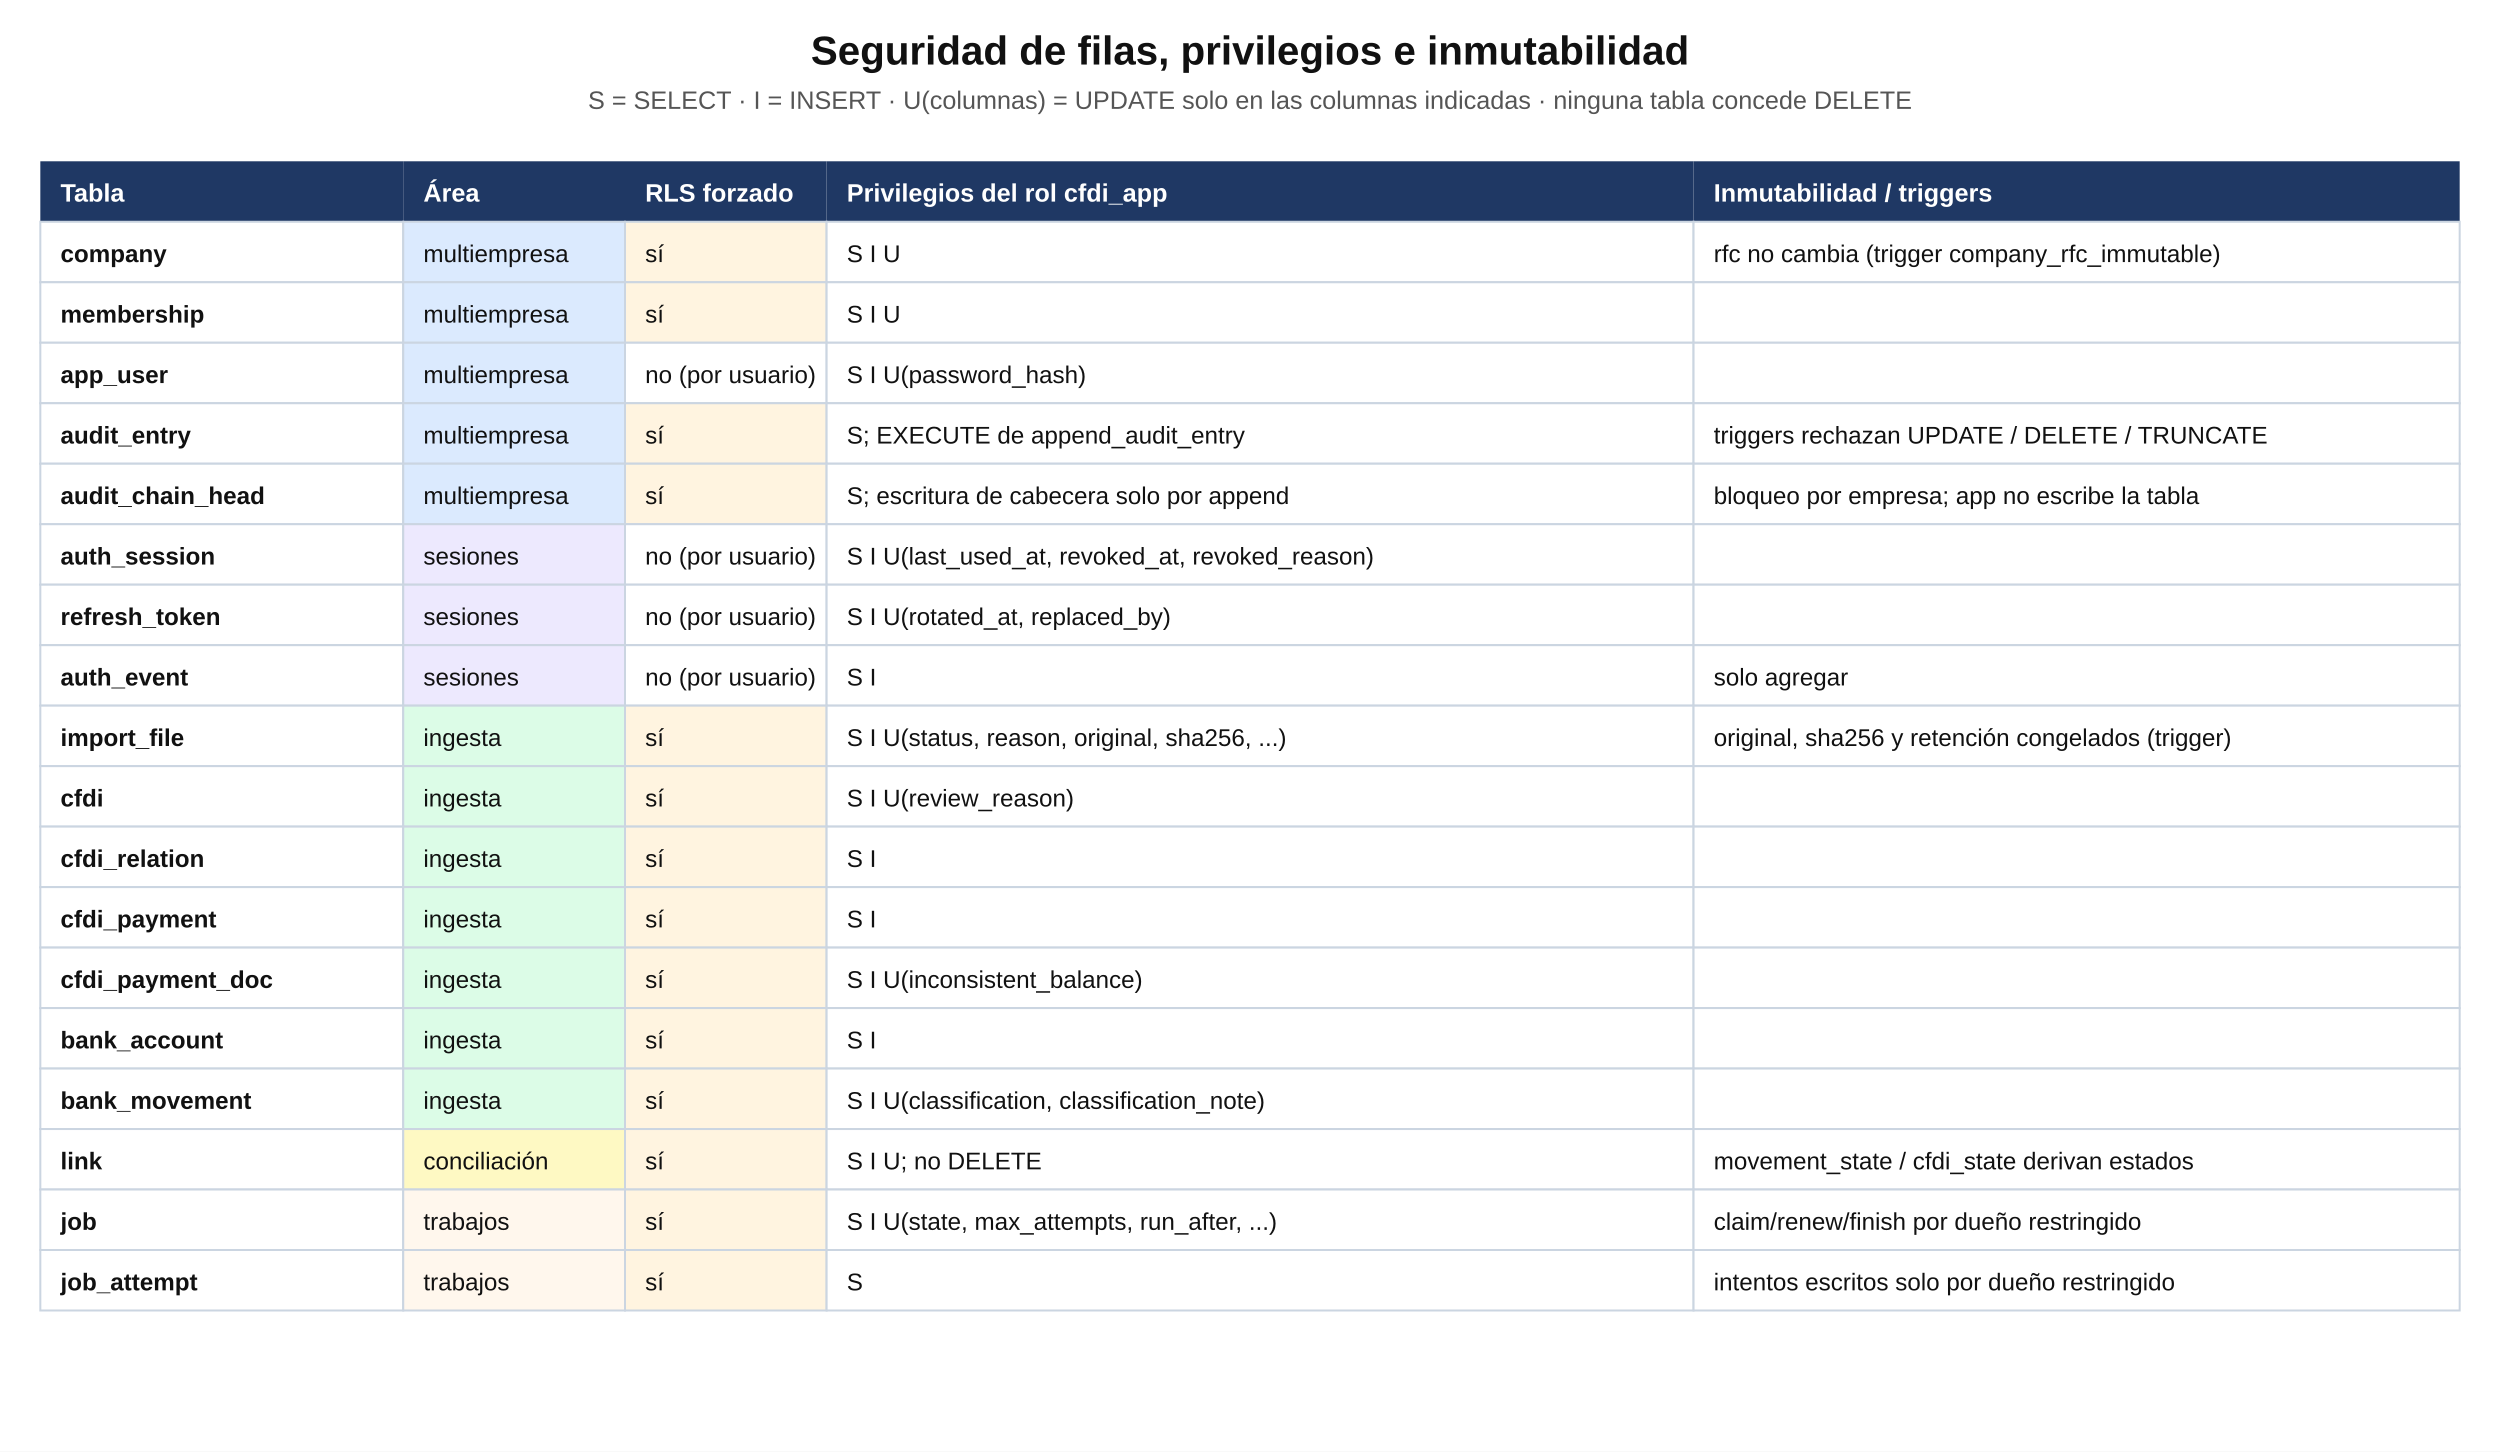
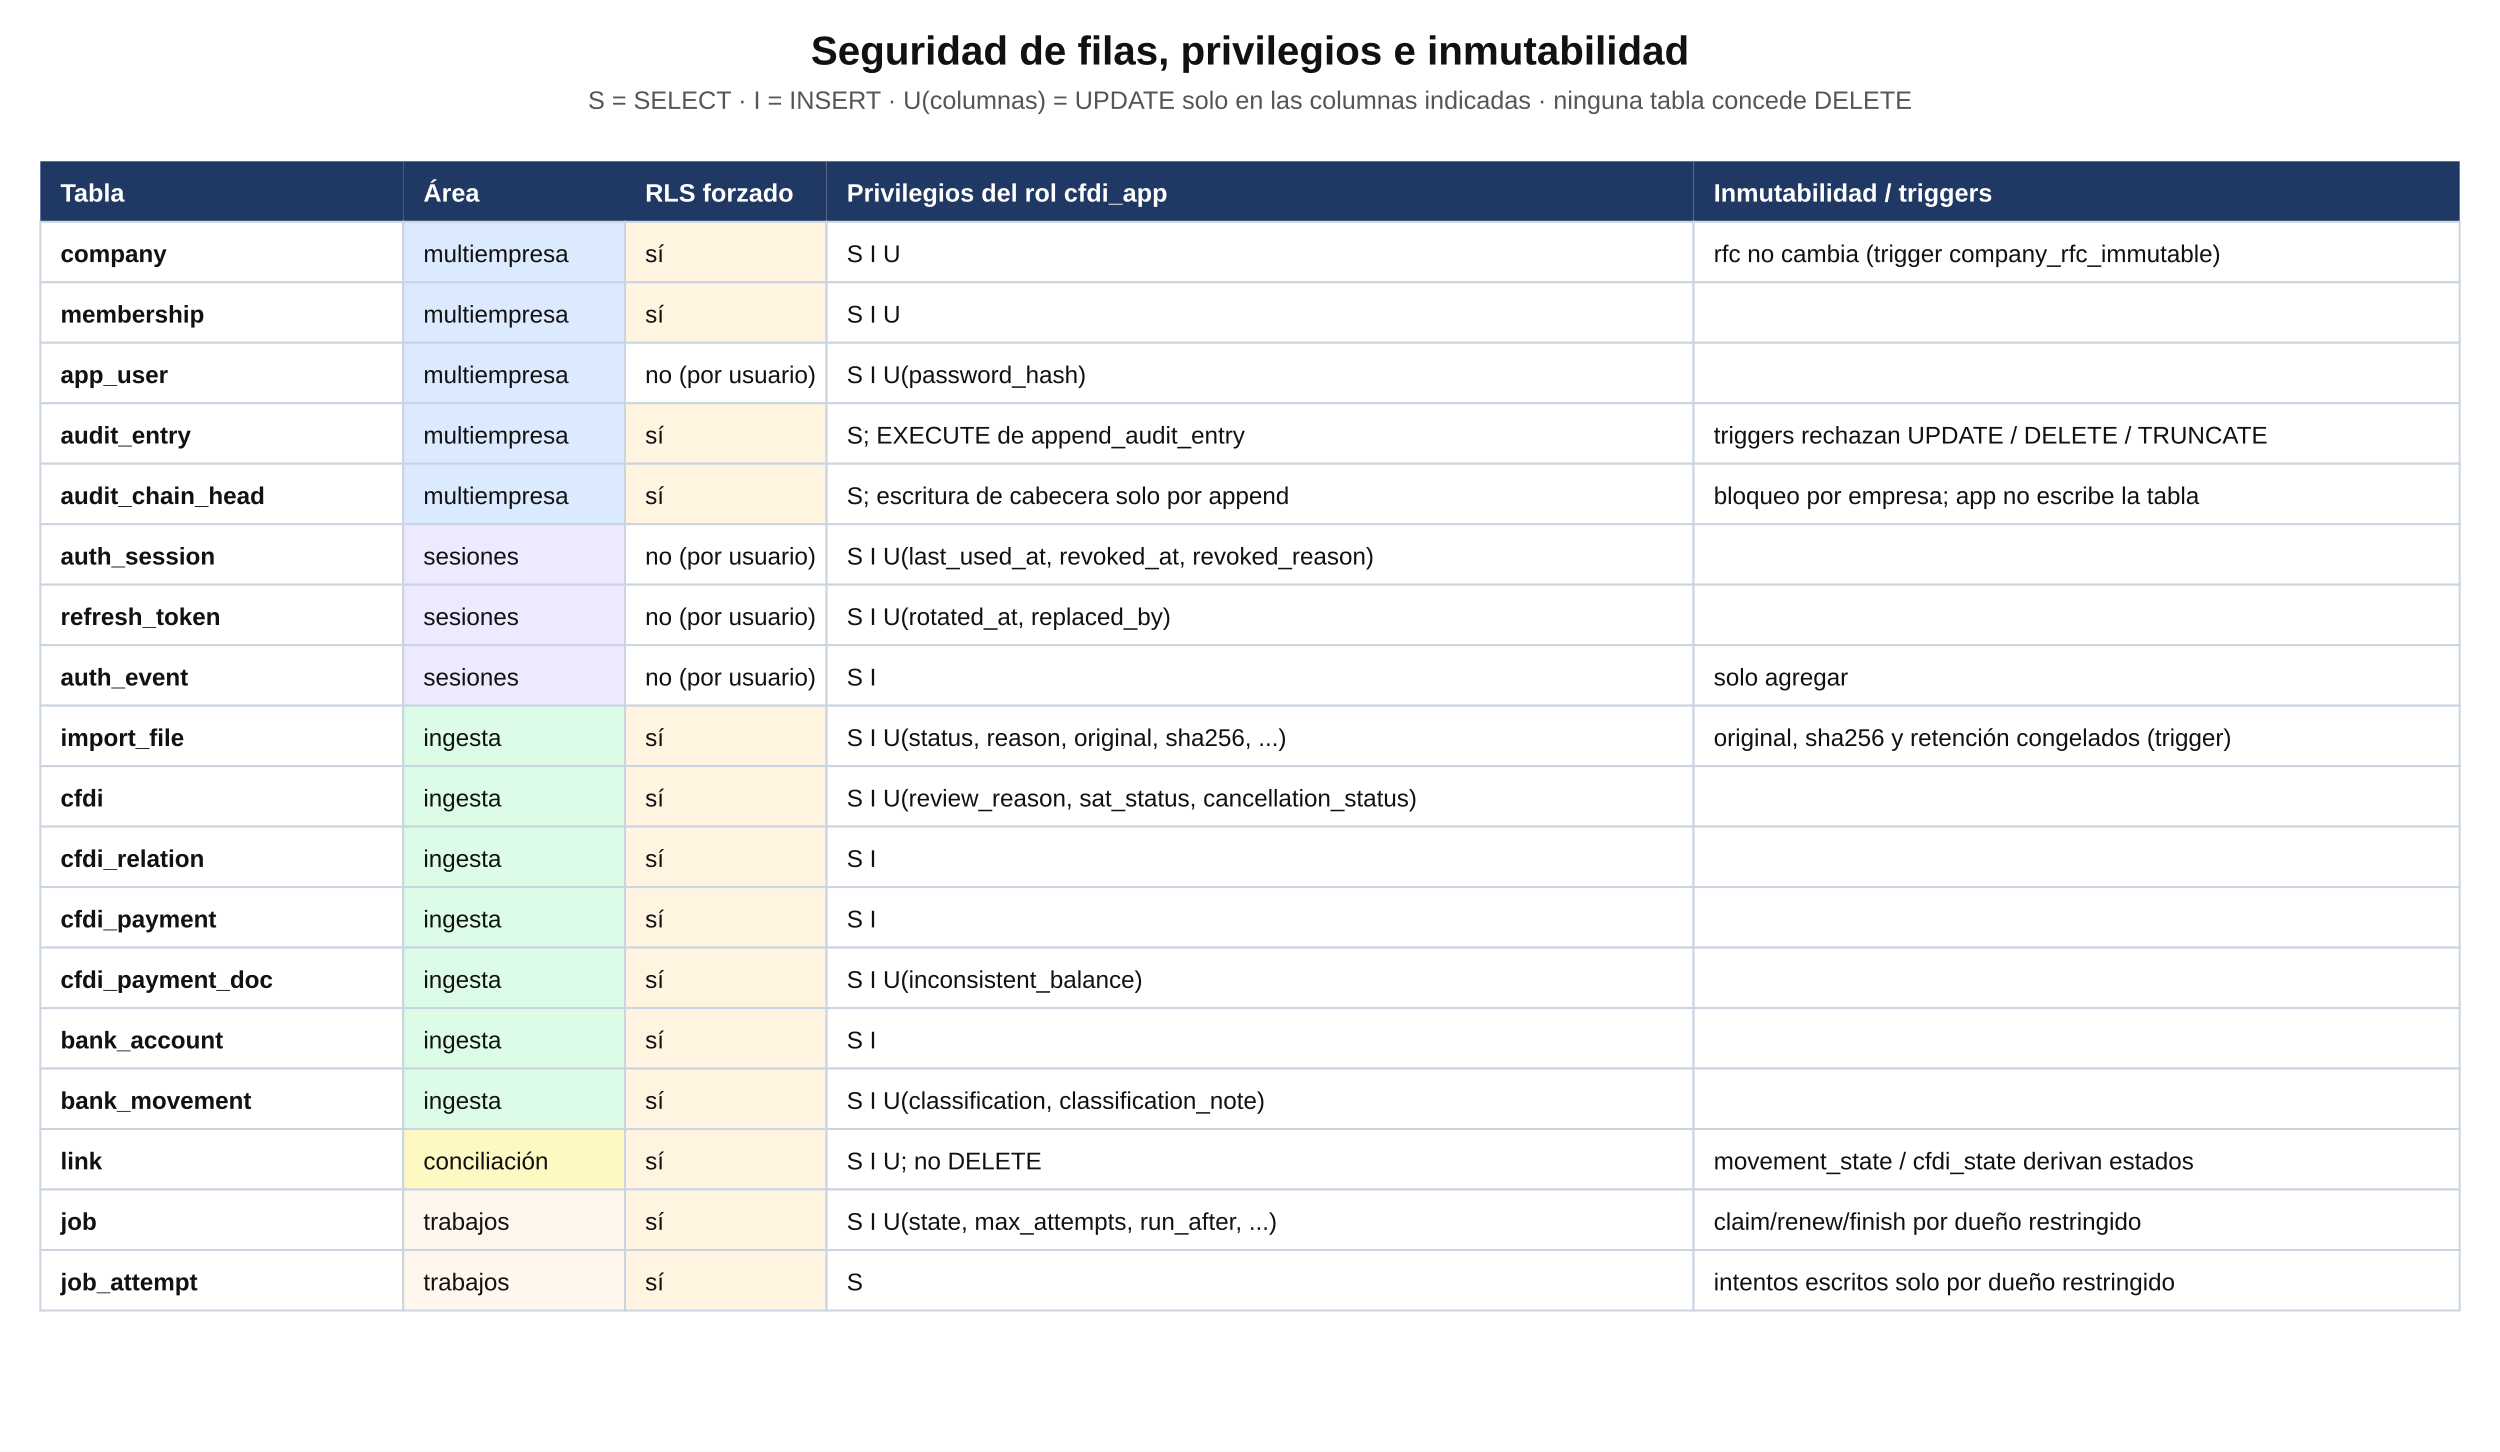
<svg xmlns="http://www.w3.org/2000/svg" width="1240" height="720" viewBox="0 0 1240 720" font-family="Liberation Sans, Arial, sans-serif">
  <rect width="1240" height="720" fill="#fff" />
  <text x="620.0" y="32" text-anchor="middle" font-size="20" font-weight="bold" fill="#111">Seguridad de filas, privilegios e inmutabilidad</text>
  <text x="620.0" y="54" text-anchor="middle" font-size="12.5" fill="#555">S = SELECT · I = INSERT · U(columnas) = UPDATE solo en las columnas indicadas · ninguna tabla concede DELETE</text>
  <rect x="20" y="80" width="180" height="30" fill="#1f3864" />
  <text x="30" y="100" font-size="12.5" font-weight="bold" fill="#fff">Tabla</text>
  <rect x="200" y="80" width="110" height="30" fill="#1f3864" />
  <text x="210" y="100" font-size="12.5" font-weight="bold" fill="#fff">Área</text>
  <rect x="310" y="80" width="100" height="30" fill="#1f3864" />
  <text x="320" y="100" font-size="12.5" font-weight="bold" fill="#fff">RLS forzado</text>
  <rect x="410" y="80" width="430" height="30" fill="#1f3864" />
  <text x="420" y="100" font-size="12.5" font-weight="bold" fill="#fff">Privilegios del rol cfdi_app</text>
  <rect x="840" y="80" width="380" height="30" fill="#1f3864" />
  <text x="850" y="100" font-size="12.5" font-weight="bold" fill="#fff">Inmutabilidad / triggers</text>
  <rect x="20" y="110" width="180" height="30" fill="#fff" stroke="#cbd5e1" />
  <text x="30" y="130" font-size="12" font-weight="bold" fill="#111">company</text>
  <rect x="200" y="110" width="110" height="30" fill="#dbeafe" stroke="#cbd5e1" />
  <text x="210" y="130" font-size="12" fill="#111">multiempresa</text>
  <rect x="310" y="110" width="100" height="30" fill="#fff4e0" stroke="#cbd5e1" />
  <text x="320" y="130" font-size="12" fill="#111">sí</text>
  <rect x="410" y="110" width="430" height="30" fill="#fff" stroke="#cbd5e1" />
  <text x="420" y="130" font-size="12" fill="#111">S I U</text>
  <rect x="840" y="110" width="380" height="30" fill="#fff" stroke="#cbd5e1" />
  <text x="850" y="130" font-size="12" fill="#111">rfc no cambia (trigger company_rfc_immutable)</text>
  <rect x="20" y="140" width="180" height="30" fill="#fff" stroke="#cbd5e1" />
  <text x="30" y="160" font-size="12" font-weight="bold" fill="#111">membership</text>
  <rect x="200" y="140" width="110" height="30" fill="#dbeafe" stroke="#cbd5e1" />
  <text x="210" y="160" font-size="12" fill="#111">multiempresa</text>
  <rect x="310" y="140" width="100" height="30" fill="#fff4e0" stroke="#cbd5e1" />
  <text x="320" y="160" font-size="12" fill="#111">sí</text>
  <rect x="410" y="140" width="430" height="30" fill="#fff" stroke="#cbd5e1" />
  <text x="420" y="160" font-size="12" fill="#111">S I U</text>
  <rect x="840" y="140" width="380" height="30" fill="#fff" stroke="#cbd5e1" />
  <text x="850" y="160" font-size="12" fill="#111" />
  <rect x="20" y="170" width="180" height="30" fill="#fff" stroke="#cbd5e1" />
  <text x="30" y="190" font-size="12" font-weight="bold" fill="#111">app_user</text>
  <rect x="200" y="170" width="110" height="30" fill="#dbeafe" stroke="#cbd5e1" />
  <text x="210" y="190" font-size="12" fill="#111">multiempresa</text>
  <rect x="310" y="170" width="100" height="30" fill="#fff" stroke="#cbd5e1" />
  <text x="320" y="190" font-size="12" fill="#111">no (por usuario)</text>
  <rect x="410" y="170" width="430" height="30" fill="#fff" stroke="#cbd5e1" />
  <text x="420" y="190" font-size="12" fill="#111">S I U(password_hash)</text>
  <rect x="840" y="170" width="380" height="30" fill="#fff" stroke="#cbd5e1" />
  <text x="850" y="190" font-size="12" fill="#111" />
  <rect x="20" y="200" width="180" height="30" fill="#fff" stroke="#cbd5e1" />
  <text x="30" y="220" font-size="12" font-weight="bold" fill="#111">audit_entry</text>
  <rect x="200" y="200" width="110" height="30" fill="#dbeafe" stroke="#cbd5e1" />
  <text x="210" y="220" font-size="12" fill="#111">multiempresa</text>
  <rect x="310" y="200" width="100" height="30" fill="#fff4e0" stroke="#cbd5e1" />
  <text x="320" y="220" font-size="12" fill="#111">sí</text>
  <rect x="410" y="200" width="430" height="30" fill="#fff" stroke="#cbd5e1" />
  <text x="420" y="220" font-size="12" fill="#111">S; EXECUTE de append_audit_entry</text>
  <rect x="840" y="200" width="380" height="30" fill="#fff" stroke="#cbd5e1" />
  <text x="850" y="220" font-size="12" fill="#111">triggers rechazan UPDATE / DELETE / TRUNCATE</text>
  <rect x="20" y="230" width="180" height="30" fill="#fff" stroke="#cbd5e1" />
  <text x="30" y="250" font-size="12" font-weight="bold" fill="#111">audit_chain_head</text>
  <rect x="200" y="230" width="110" height="30" fill="#dbeafe" stroke="#cbd5e1" />
  <text x="210" y="250" font-size="12" fill="#111">multiempresa</text>
  <rect x="310" y="230" width="100" height="30" fill="#fff4e0" stroke="#cbd5e1" />
  <text x="320" y="250" font-size="12" fill="#111">sí</text>
  <rect x="410" y="230" width="430" height="30" fill="#fff" stroke="#cbd5e1" />
  <text x="420" y="250" font-size="12" fill="#111">S; escritura de cabecera solo por append</text>
  <rect x="840" y="230" width="380" height="30" fill="#fff" stroke="#cbd5e1" />
  <text x="850" y="250" font-size="12" fill="#111">bloqueo por empresa; app no escribe la tabla</text>
  <rect x="20" y="260" width="180" height="30" fill="#fff" stroke="#cbd5e1" />
  <text x="30" y="280" font-size="12" font-weight="bold" fill="#111">auth_session</text>
  <rect x="200" y="260" width="110" height="30" fill="#ede9fe" stroke="#cbd5e1" />
  <text x="210" y="280" font-size="12" fill="#111">sesiones</text>
  <rect x="310" y="260" width="100" height="30" fill="#fff" stroke="#cbd5e1" />
  <text x="320" y="280" font-size="12" fill="#111">no (por usuario)</text>
  <rect x="410" y="260" width="430" height="30" fill="#fff" stroke="#cbd5e1" />
  <text x="420" y="280" font-size="12" fill="#111">S I U(last_used_at, revoked_at, revoked_reason)</text>
  <rect x="840" y="260" width="380" height="30" fill="#fff" stroke="#cbd5e1" />
  <text x="850" y="280" font-size="12" fill="#111" />
  <rect x="20" y="290" width="180" height="30" fill="#fff" stroke="#cbd5e1" />
  <text x="30" y="310" font-size="12" font-weight="bold" fill="#111">refresh_token</text>
  <rect x="200" y="290" width="110" height="30" fill="#ede9fe" stroke="#cbd5e1" />
  <text x="210" y="310" font-size="12" fill="#111">sesiones</text>
  <rect x="310" y="290" width="100" height="30" fill="#fff" stroke="#cbd5e1" />
  <text x="320" y="310" font-size="12" fill="#111">no (por usuario)</text>
  <rect x="410" y="290" width="430" height="30" fill="#fff" stroke="#cbd5e1" />
  <text x="420" y="310" font-size="12" fill="#111">S I U(rotated_at, replaced_by)</text>
  <rect x="840" y="290" width="380" height="30" fill="#fff" stroke="#cbd5e1" />
  <text x="850" y="310" font-size="12" fill="#111" />
  <rect x="20" y="320" width="180" height="30" fill="#fff" stroke="#cbd5e1" />
  <text x="30" y="340" font-size="12" font-weight="bold" fill="#111">auth_event</text>
  <rect x="200" y="320" width="110" height="30" fill="#ede9fe" stroke="#cbd5e1" />
  <text x="210" y="340" font-size="12" fill="#111">sesiones</text>
  <rect x="310" y="320" width="100" height="30" fill="#fff" stroke="#cbd5e1" />
  <text x="320" y="340" font-size="12" fill="#111">no (por usuario)</text>
  <rect x="410" y="320" width="430" height="30" fill="#fff" stroke="#cbd5e1" />
  <text x="420" y="340" font-size="12" fill="#111">S I</text>
  <rect x="840" y="320" width="380" height="30" fill="#fff" stroke="#cbd5e1" />
  <text x="850" y="340" font-size="12" fill="#111">solo agregar</text>
  <rect x="20" y="350" width="180" height="30" fill="#fff" stroke="#cbd5e1" />
  <text x="30" y="370" font-size="12" font-weight="bold" fill="#111">import_file</text>
  <rect x="200" y="350" width="110" height="30" fill="#dcfce7" stroke="#cbd5e1" />
  <text x="210" y="370" font-size="12" fill="#111">ingesta</text>
  <rect x="310" y="350" width="100" height="30" fill="#fff4e0" stroke="#cbd5e1" />
  <text x="320" y="370" font-size="12" fill="#111">sí</text>
  <rect x="410" y="350" width="430" height="30" fill="#fff" stroke="#cbd5e1" />
  <text x="420" y="370" font-size="12" fill="#111">S I U(status, reason, original, sha256, ...)</text>
  <rect x="840" y="350" width="380" height="30" fill="#fff" stroke="#cbd5e1" />
  <text x="850" y="370" font-size="12" fill="#111">original, sha256 y retención congelados (trigger)</text>
  <rect x="20" y="380" width="180" height="30" fill="#fff" stroke="#cbd5e1" />
  <text x="30" y="400" font-size="12" font-weight="bold" fill="#111">cfdi</text>
  <rect x="200" y="380" width="110" height="30" fill="#dcfce7" stroke="#cbd5e1" />
  <text x="210" y="400" font-size="12" fill="#111">ingesta</text>
  <rect x="310" y="380" width="100" height="30" fill="#fff4e0" stroke="#cbd5e1" />
  <text x="320" y="400" font-size="12" fill="#111">sí</text>
  <rect x="410" y="380" width="430" height="30" fill="#fff" stroke="#cbd5e1" />
-   <text x="420" y="400" font-size="12" fill="#111">S I U(review_reason)</text>
+   <text x="420" y="400" font-size="12" fill="#111">S I U(review_reason, sat_status, cancellation_status)</text>
  <rect x="840" y="380" width="380" height="30" fill="#fff" stroke="#cbd5e1" />
  <text x="850" y="400" font-size="12" fill="#111" />
  <rect x="20" y="410" width="180" height="30" fill="#fff" stroke="#cbd5e1" />
  <text x="30" y="430" font-size="12" font-weight="bold" fill="#111">cfdi_relation</text>
  <rect x="200" y="410" width="110" height="30" fill="#dcfce7" stroke="#cbd5e1" />
  <text x="210" y="430" font-size="12" fill="#111">ingesta</text>
  <rect x="310" y="410" width="100" height="30" fill="#fff4e0" stroke="#cbd5e1" />
  <text x="320" y="430" font-size="12" fill="#111">sí</text>
  <rect x="410" y="410" width="430" height="30" fill="#fff" stroke="#cbd5e1" />
  <text x="420" y="430" font-size="12" fill="#111">S I</text>
  <rect x="840" y="410" width="380" height="30" fill="#fff" stroke="#cbd5e1" />
  <text x="850" y="430" font-size="12" fill="#111" />
  <rect x="20" y="440" width="180" height="30" fill="#fff" stroke="#cbd5e1" />
  <text x="30" y="460" font-size="12" font-weight="bold" fill="#111">cfdi_payment</text>
  <rect x="200" y="440" width="110" height="30" fill="#dcfce7" stroke="#cbd5e1" />
  <text x="210" y="460" font-size="12" fill="#111">ingesta</text>
  <rect x="310" y="440" width="100" height="30" fill="#fff4e0" stroke="#cbd5e1" />
  <text x="320" y="460" font-size="12" fill="#111">sí</text>
  <rect x="410" y="440" width="430" height="30" fill="#fff" stroke="#cbd5e1" />
  <text x="420" y="460" font-size="12" fill="#111">S I</text>
  <rect x="840" y="440" width="380" height="30" fill="#fff" stroke="#cbd5e1" />
  <text x="850" y="460" font-size="12" fill="#111" />
  <rect x="20" y="470" width="180" height="30" fill="#fff" stroke="#cbd5e1" />
  <text x="30" y="490" font-size="12" font-weight="bold" fill="#111">cfdi_payment_doc</text>
  <rect x="200" y="470" width="110" height="30" fill="#dcfce7" stroke="#cbd5e1" />
  <text x="210" y="490" font-size="12" fill="#111">ingesta</text>
  <rect x="310" y="470" width="100" height="30" fill="#fff4e0" stroke="#cbd5e1" />
  <text x="320" y="490" font-size="12" fill="#111">sí</text>
  <rect x="410" y="470" width="430" height="30" fill="#fff" stroke="#cbd5e1" />
  <text x="420" y="490" font-size="12" fill="#111">S I U(inconsistent_balance)</text>
  <rect x="840" y="470" width="380" height="30" fill="#fff" stroke="#cbd5e1" />
  <text x="850" y="490" font-size="12" fill="#111" />
  <rect x="20" y="500" width="180" height="30" fill="#fff" stroke="#cbd5e1" />
  <text x="30" y="520" font-size="12" font-weight="bold" fill="#111">bank_account</text>
  <rect x="200" y="500" width="110" height="30" fill="#dcfce7" stroke="#cbd5e1" />
  <text x="210" y="520" font-size="12" fill="#111">ingesta</text>
  <rect x="310" y="500" width="100" height="30" fill="#fff4e0" stroke="#cbd5e1" />
  <text x="320" y="520" font-size="12" fill="#111">sí</text>
  <rect x="410" y="500" width="430" height="30" fill="#fff" stroke="#cbd5e1" />
  <text x="420" y="520" font-size="12" fill="#111">S I</text>
  <rect x="840" y="500" width="380" height="30" fill="#fff" stroke="#cbd5e1" />
  <text x="850" y="520" font-size="12" fill="#111" />
  <rect x="20" y="530" width="180" height="30" fill="#fff" stroke="#cbd5e1" />
  <text x="30" y="550" font-size="12" font-weight="bold" fill="#111">bank_movement</text>
  <rect x="200" y="530" width="110" height="30" fill="#dcfce7" stroke="#cbd5e1" />
  <text x="210" y="550" font-size="12" fill="#111">ingesta</text>
  <rect x="310" y="530" width="100" height="30" fill="#fff4e0" stroke="#cbd5e1" />
  <text x="320" y="550" font-size="12" fill="#111">sí</text>
  <rect x="410" y="530" width="430" height="30" fill="#fff" stroke="#cbd5e1" />
  <text x="420" y="550" font-size="12" fill="#111">S I U(classification, classification_note)</text>
  <rect x="840" y="530" width="380" height="30" fill="#fff" stroke="#cbd5e1" />
  <text x="850" y="550" font-size="12" fill="#111" />
  <rect x="20" y="560" width="180" height="30" fill="#fff" stroke="#cbd5e1" />
  <text x="30" y="580" font-size="12" font-weight="bold" fill="#111">link</text>
  <rect x="200" y="560" width="110" height="30" fill="#fef9c3" stroke="#cbd5e1" />
  <text x="210" y="580" font-size="12" fill="#111">conciliación</text>
  <rect x="310" y="560" width="100" height="30" fill="#fff4e0" stroke="#cbd5e1" />
  <text x="320" y="580" font-size="12" fill="#111">sí</text>
  <rect x="410" y="560" width="430" height="30" fill="#fff" stroke="#cbd5e1" />
  <text x="420" y="580" font-size="12" fill="#111">S I U; no DELETE</text>
  <rect x="840" y="560" width="380" height="30" fill="#fff" stroke="#cbd5e1" />
  <text x="850" y="580" font-size="12" fill="#111">movement_state / cfdi_state derivan estados</text>
  <rect x="20" y="590" width="180" height="30" fill="#fff" stroke="#cbd5e1" />
  <text x="30" y="610" font-size="12" font-weight="bold" fill="#111">job</text>
  <rect x="200" y="590" width="110" height="30" fill="#fff7ed" stroke="#cbd5e1" />
  <text x="210" y="610" font-size="12" fill="#111">trabajos</text>
  <rect x="310" y="590" width="100" height="30" fill="#fff4e0" stroke="#cbd5e1" />
  <text x="320" y="610" font-size="12" fill="#111">sí</text>
  <rect x="410" y="590" width="430" height="30" fill="#fff" stroke="#cbd5e1" />
  <text x="420" y="610" font-size="12" fill="#111">S I U(state, max_attempts, run_after, ...)</text>
  <rect x="840" y="590" width="380" height="30" fill="#fff" stroke="#cbd5e1" />
  <text x="850" y="610" font-size="12" fill="#111">claim/renew/finish por dueño restringido</text>
  <rect x="20" y="620" width="180" height="30" fill="#fff" stroke="#cbd5e1" />
  <text x="30" y="640" font-size="12" font-weight="bold" fill="#111">job_attempt</text>
  <rect x="200" y="620" width="110" height="30" fill="#fff7ed" stroke="#cbd5e1" />
  <text x="210" y="640" font-size="12" fill="#111">trabajos</text>
  <rect x="310" y="620" width="100" height="30" fill="#fff4e0" stroke="#cbd5e1" />
  <text x="320" y="640" font-size="12" fill="#111">sí</text>
  <rect x="410" y="620" width="430" height="30" fill="#fff" stroke="#cbd5e1" />
  <text x="420" y="640" font-size="12" fill="#111">S</text>
  <rect x="840" y="620" width="380" height="30" fill="#fff" stroke="#cbd5e1" />
  <text x="850" y="640" font-size="12" fill="#111">intentos escritos solo por dueño restringido</text>
</svg>
